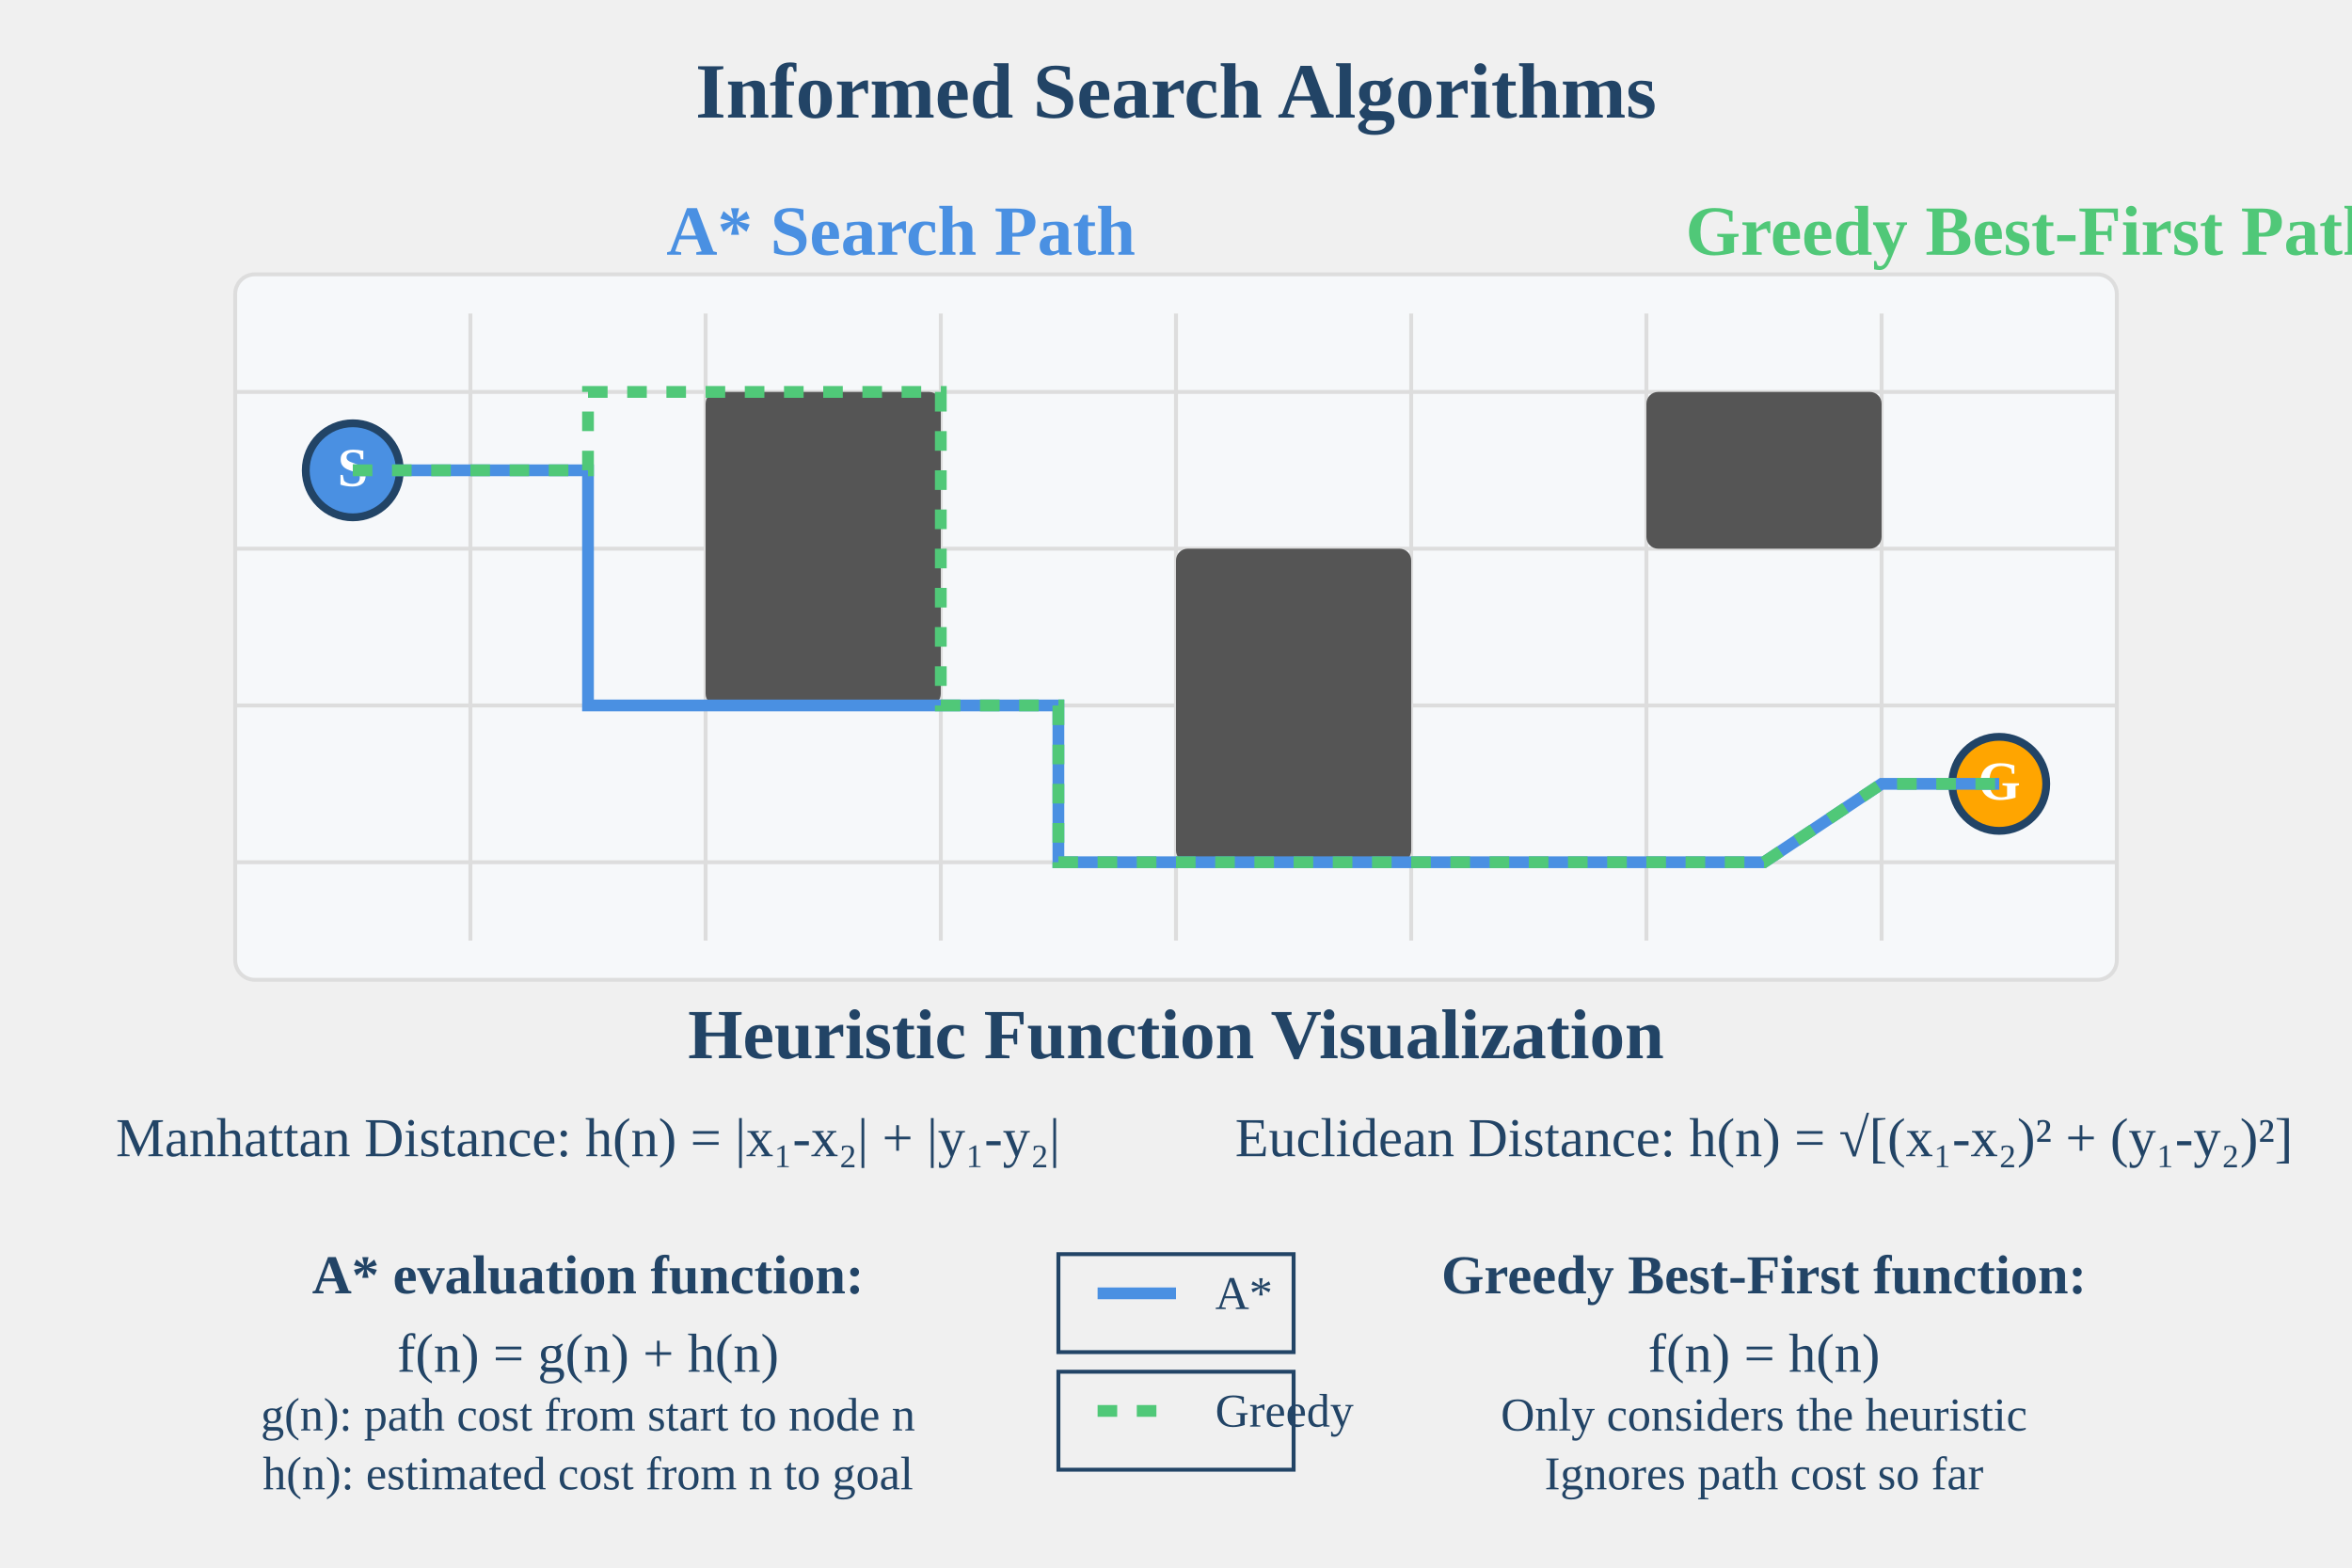
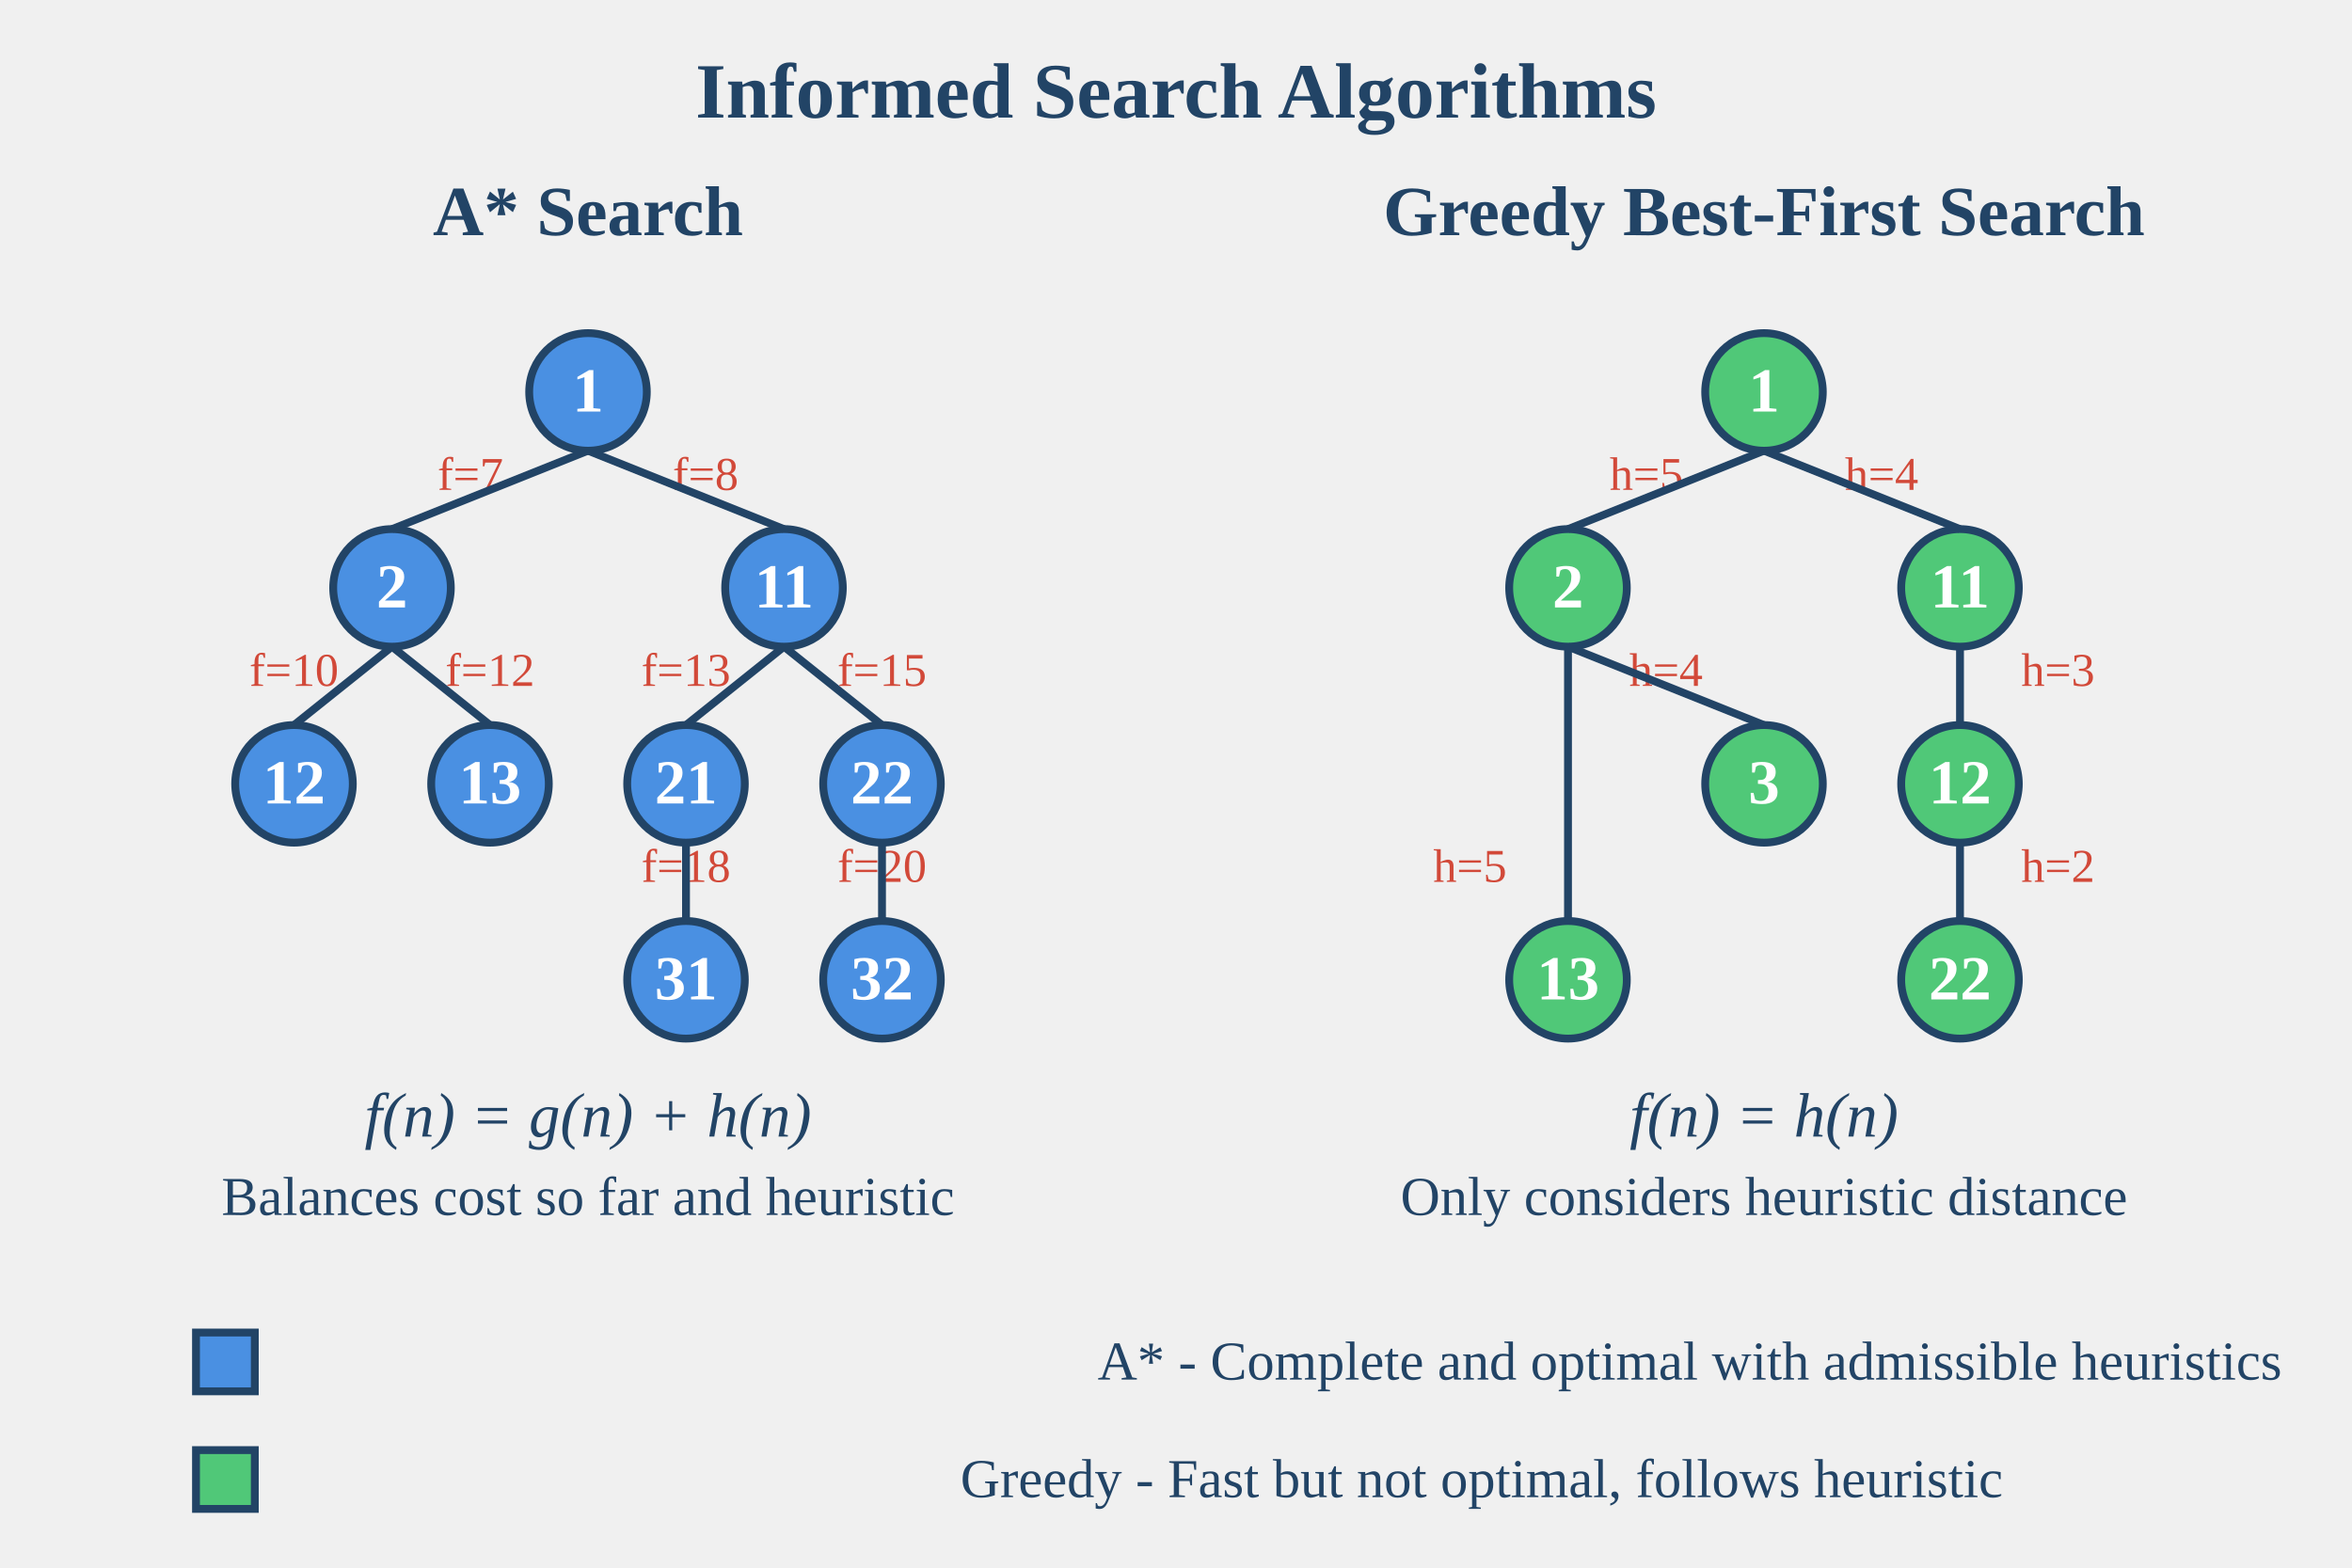
<svg xmlns="http://www.w3.org/2000/svg" width="600" height="400">
  <text x="300" y="30" text-anchor="middle" fill="#224466" font-size="20" font-weight="bold">
        Informed Search Algorithms
    </text>
-   <rect x="60" y="70" width="480" height="180" fill="#f6f8fa" stroke="#ddd" stroke-width="1" rx="5" ry="5" />
-   <line x1="120" y1="80" x2="120" y2="240" stroke="#ddd" stroke-width="1" />
-   <line x1="180" y1="80" x2="180" y2="240" stroke="#ddd" stroke-width="1" />
-   <line x1="240" y1="80" x2="240" y2="240" stroke="#ddd" stroke-width="1" />
-   <line x1="300" y1="80" x2="300" y2="240" stroke="#ddd" stroke-width="1" />
-   <line x1="360" y1="80" x2="360" y2="240" stroke="#ddd" stroke-width="1" />
-   <line x1="420" y1="80" x2="420" y2="240" stroke="#ddd" stroke-width="1" />
-   <line x1="480" y1="80" x2="480" y2="240" stroke="#ddd" stroke-width="1" />
-   <line x1="60" y1="100" x2="540" y2="100" stroke="#ddd" stroke-width="1" />
-   <line x1="60" y1="140" x2="540" y2="140" stroke="#ddd" stroke-width="1" />
-   <line x1="60" y1="180" x2="540" y2="180" stroke="#ddd" stroke-width="1" />
-   <line x1="60" y1="220" x2="540" y2="220" stroke="#ddd" stroke-width="1" />
-   <rect x="180" y="100" width="60" height="80" fill="#555" rx="3" ry="3" />
-   <rect x="300" y="140" width="60" height="80" fill="#555" rx="3" ry="3" />
-   <rect x="420" y="100" width="60" height="40" fill="#555" rx="3" ry="3" />
-   <circle cx="90" cy="120" r="12" fill="#4a90e2" stroke="#224466" stroke-width="2" />
-   <text x="90" y="124" text-anchor="middle" fill="white" font-size="14" font-weight="bold">S</text>
-   <circle cx="510" cy="200" r="12" fill="#ffa500" stroke="#224466" stroke-width="2" />
-   <text x="510" y="204" text-anchor="middle" fill="white" font-size="14" font-weight="bold">G</text>
-   <path d="M90,120 L120,120 L150,120 L150,180 L210,180 L240,180 L270,180 L270,220 L330,220 L390,220 L450,220 L480,200 L510,200" stroke="#4a90e2" stroke-width="3" fill="none" stroke-dasharray="none" />
-   <text x="170" y="65" fill="#4a90e2" font-size="18" font-weight="bold">A* Search Path</text>
-   <path d="M90,120 L120,120 L150,120 L150,100 L240,100 L240,180 L270,180 L270,220 L330,220 L390,220 L450,220 L480,200 L510,200" stroke="#50c878" stroke-width="3" fill="none" stroke-dasharray="5,5" />
-   <text x="430" y="65" fill="#50c878" font-size="18" font-weight="bold">Greedy Best-First Path</text>
-   <text x="300" y="270" text-anchor="middle" fill="#224466" font-size="18" font-weight="bold">Heuristic Function Visualization</text>
-   <text x="150" y="295" text-anchor="middle" fill="#224466" font-size="14">Manhattan Distance: h(n) = |x₁-x₂| + |y₁-y₂|</text>
-   <text x="450" y="295" text-anchor="middle" fill="#224466" font-size="14">Euclidean Distance: h(n) = √[(x₁-x₂)² + (y₁-y₂)²]</text>
-   <text x="150" y="330" text-anchor="middle" fill="#224466" font-size="14" font-weight="bold">A* evaluation function:</text>
-   <text x="150" y="350" text-anchor="middle" fill="#224466" font-size="14">f(n) = g(n) + h(n)</text>
-   <text x="150" y="365" text-anchor="middle" fill="#224466" font-size="12">g(n): path cost from start to node n</text>
-   <text x="150" y="380" text-anchor="middle" fill="#224466" font-size="12">h(n): estimated cost from n to goal</text>
-   <text x="450" y="330" text-anchor="middle" fill="#224466" font-size="14" font-weight="bold">Greedy Best-First function:</text>
-   <text x="450" y="350" text-anchor="middle" fill="#224466" font-size="14">f(n) = h(n)</text>
-   <text x="450" y="365" text-anchor="middle" fill="#224466" font-size="12">Only considers the heuristic</text>
-   <text x="450" y="380" text-anchor="middle" fill="#224466" font-size="12">Ignores path cost so far</text>
-   <rect x="270" y="320" width="60" height="25" fill="none" stroke="#224466" stroke-width="1" />
-   <line x1="280" y1="330" x2="300" y2="330" stroke="#4a90e2" stroke-width="3" />
-   <text x="310" y="334" fill="#224466" font-size="12">A*</text>
-   <rect x="270" y="350" width="60" height="25" fill="none" stroke="#224466" stroke-width="1" />
-   <line x1="280" y1="360" x2="300" y2="360" stroke="#50c878" stroke-width="3" stroke-dasharray="5,5" />
-   <text x="310" y="364" fill="#224466" font-size="12">Greedy</text>
+   <text x="150" y="60" text-anchor="middle" fill="#224466" font-size="18" font-weight="bold">
+         A* Search
+     </text>
+   <circle cx="150" cy="100" r="15" fill="#4a90e2" stroke="#224466" stroke-width="2" />
+   <text x="150" y="105" text-anchor="middle" fill="white" font-size="16" font-weight="bold">1</text>
+   <circle cx="100" cy="150" r="15" fill="#4a90e2" stroke="#224466" stroke-width="2" />
+   <text x="100" y="155" text-anchor="middle" fill="white" font-size="16" font-weight="bold">2</text>
+   <circle cx="200" cy="150" r="15" fill="#4a90e2" stroke="#224466" stroke-width="2" />
+   <text x="200" y="155" text-anchor="middle" fill="white" font-size="16" font-weight="bold">11</text>
+   <circle cx="75" cy="200" r="15" fill="#4a90e2" stroke="#224466" stroke-width="2" />
+   <text x="75" y="205" text-anchor="middle" fill="white" font-size="16" font-weight="bold">12</text>
+   <circle cx="125" cy="200" r="15" fill="#4a90e2" stroke="#224466" stroke-width="2" />
+   <text x="125" y="205" text-anchor="middle" fill="white" font-size="16" font-weight="bold">13</text>
+   <circle cx="175" cy="200" r="15" fill="#4a90e2" stroke="#224466" stroke-width="2" />
+   <text x="175" y="205" text-anchor="middle" fill="white" font-size="16" font-weight="bold">21</text>
+   <circle cx="225" cy="200" r="15" fill="#4a90e2" stroke="#224466" stroke-width="2" />
+   <text x="225" y="205" text-anchor="middle" fill="white" font-size="16" font-weight="bold">22</text>
+   <circle cx="175" cy="250" r="15" fill="#4a90e2" stroke="#224466" stroke-width="2" />
+   <text x="175" y="255" text-anchor="middle" fill="white" font-size="16" font-weight="bold">31</text>
+   <circle cx="225" cy="250" r="15" fill="#4a90e2" stroke="#224466" stroke-width="2" />
+   <text x="225" y="255" text-anchor="middle" fill="white" font-size="16" font-weight="bold">32</text>
+   <text x="120" y="125" text-anchor="middle" fill="#d24939" font-size="12">f=7</text>
+   <text x="180" y="125" text-anchor="middle" fill="#d24939" font-size="12">f=8</text>
+   <text x="75" y="175" text-anchor="middle" fill="#d24939" font-size="12">f=10</text>
+   <text x="125" y="175" text-anchor="middle" fill="#d24939" font-size="12">f=12</text>
+   <text x="175" y="175" text-anchor="middle" fill="#d24939" font-size="12">f=13</text>
+   <text x="225" y="175" text-anchor="middle" fill="#d24939" font-size="12">f=15</text>
+   <text x="175" y="225" text-anchor="middle" fill="#d24939" font-size="12">f=18</text>
+   <text x="225" y="225" text-anchor="middle" fill="#d24939" font-size="12">f=20</text>
+   <line x1="150" y1="115" x2="100" y2="135" stroke="#224466" stroke-width="2" />
+   <line x1="150" y1="115" x2="200" y2="135" stroke="#224466" stroke-width="2" />
+   <line x1="100" y1="165" x2="75" y2="185" stroke="#224466" stroke-width="2" />
+   <line x1="100" y1="165" x2="125" y2="185" stroke="#224466" stroke-width="2" />
+   <line x1="200" y1="165" x2="175" y2="185" stroke="#224466" stroke-width="2" />
+   <line x1="200" y1="165" x2="225" y2="185" stroke="#224466" stroke-width="2" />
+   <line x1="175" y1="215" x2="175" y2="235" stroke="#224466" stroke-width="2" />
+   <line x1="225" y1="215" x2="225" y2="235" stroke="#224466" stroke-width="2" />
+   <text x="450" y="60" text-anchor="middle" fill="#224466" font-size="18" font-weight="bold">
+         Greedy Best-First Search
+     </text>
+   <circle cx="450" cy="100" r="15" fill="#50c878" stroke="#224466" stroke-width="2" />
+   <text x="450" y="105" text-anchor="middle" fill="white" font-size="16" font-weight="bold">1</text>
+   <circle cx="400" cy="150" r="15" fill="#50c878" stroke="#224466" stroke-width="2" />
+   <text x="400" y="155" text-anchor="middle" fill="white" font-size="16" font-weight="bold">2</text>
+   <circle cx="500" cy="150" r="15" fill="#50c878" stroke="#224466" stroke-width="2" />
+   <text x="500" y="155" text-anchor="middle" fill="white" font-size="16" font-weight="bold">11</text>
+   <circle cx="500" cy="200" r="15" fill="#50c878" stroke="#224466" stroke-width="2" />
+   <text x="500" y="205" text-anchor="middle" fill="white" font-size="16" font-weight="bold">12</text>
+   <circle cx="500" cy="250" r="15" fill="#50c878" stroke="#224466" stroke-width="2" />
+   <text x="500" y="255" text-anchor="middle" fill="white" font-size="16" font-weight="bold">22</text>
+   <circle cx="450" cy="200" r="15" fill="#50c878" stroke="#224466" stroke-width="2" />
+   <text x="450" y="205" text-anchor="middle" fill="white" font-size="16" font-weight="bold">3</text>
+   <circle cx="400" cy="250" r="15" fill="#50c878" stroke="#224466" stroke-width="2" />
+   <text x="400" y="255" text-anchor="middle" fill="white" font-size="16" font-weight="bold">13</text>
+   <text x="420" y="125" text-anchor="middle" fill="#d24939" font-size="12">h=5</text>
+   <text x="480" y="125" text-anchor="middle" fill="#d24939" font-size="12">h=4</text>
+   <text x="525" y="175" text-anchor="middle" fill="#d24939" font-size="12">h=3</text>
+   <text x="525" y="225" text-anchor="middle" fill="#d24939" font-size="12">h=2</text>
+   <text x="425" y="175" text-anchor="middle" fill="#d24939" font-size="12">h=4</text>
+   <text x="375" y="225" text-anchor="middle" fill="#d24939" font-size="12">h=5</text>
+   <line x1="450" y1="115" x2="400" y2="135" stroke="#224466" stroke-width="2" />
+   <line x1="450" y1="115" x2="500" y2="135" stroke="#224466" stroke-width="2" />
+   <line x1="500" y1="165" x2="500" y2="185" stroke="#224466" stroke-width="2" />
+   <line x1="500" y1="215" x2="500" y2="235" stroke="#224466" stroke-width="2" />
+   <line x1="400" y1="165" x2="450" y2="185" stroke="#224466" stroke-width="2" />
+   <line x1="400" y1="165" x2="400" y2="235" stroke="#224466" stroke-width="2" />
+   <text x="150" y="290" text-anchor="middle" fill="#224466" font-size="16" font-style="italic">f(n) = g(n) + h(n)</text>
+   <text x="150" y="310" text-anchor="middle" fill="#224466" font-size="14">Balances cost so far and heuristic</text>
+   <text x="450" y="290" text-anchor="middle" fill="#224466" font-size="16" font-style="italic">f(n) = h(n)</text>
+   <text x="450" y="310" text-anchor="middle" fill="#224466" font-size="14">Only considers heuristic distance</text>
+   <rect x="50" y="340" width="15" height="15" fill="#4a90e2" stroke="#224466" stroke-width="2" />
+   <text x="280" y="352" fill="#224466" font-size="14">A* - Complete and optimal with admissible heuristics</text>
+   <rect x="50" y="370" width="15" height="15" fill="#50c878" stroke="#224466" stroke-width="2" />
+   <text x="245" y="382" fill="#224466" font-size="14">Greedy - Fast but not optimal, follows heuristic</text>
</svg>
